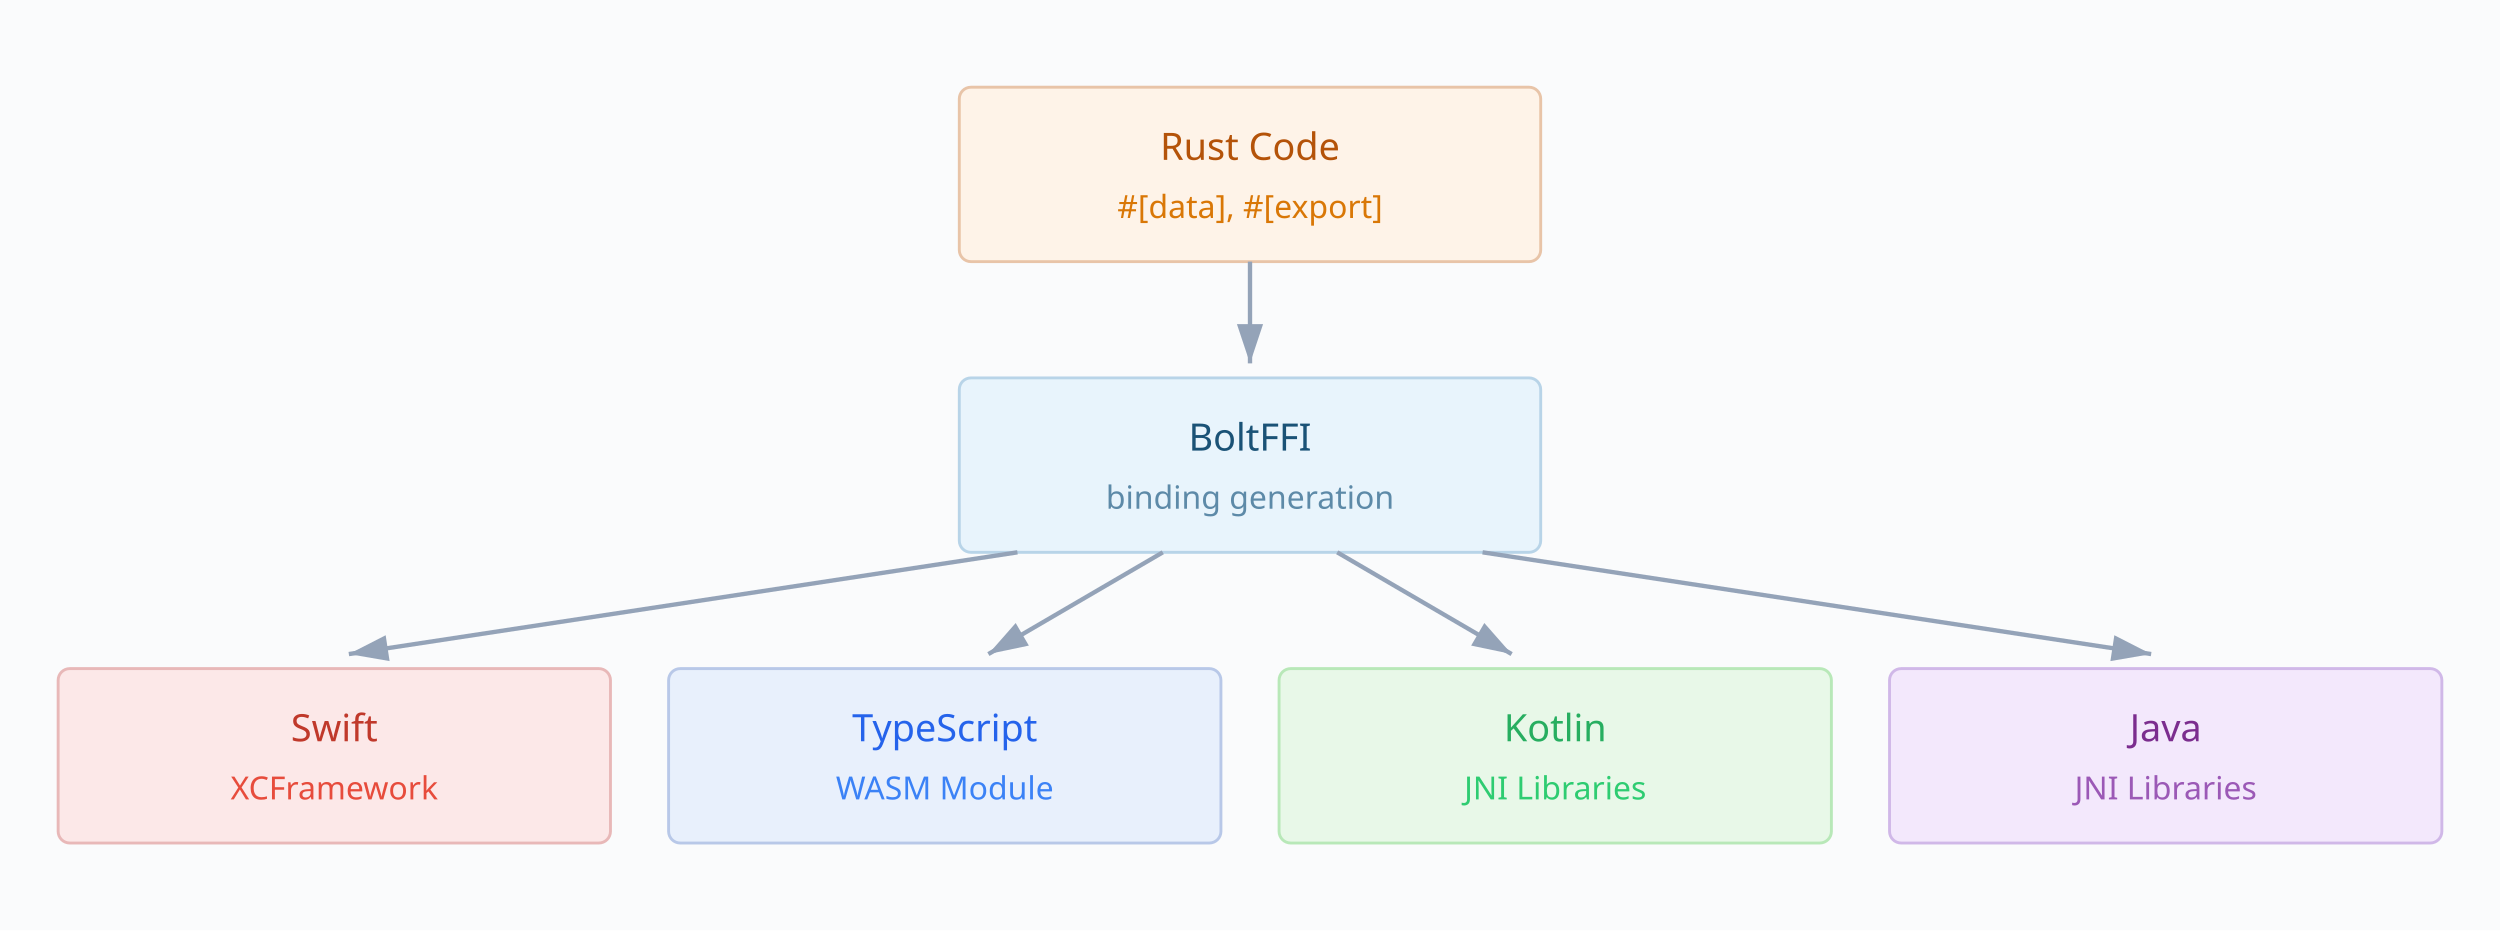
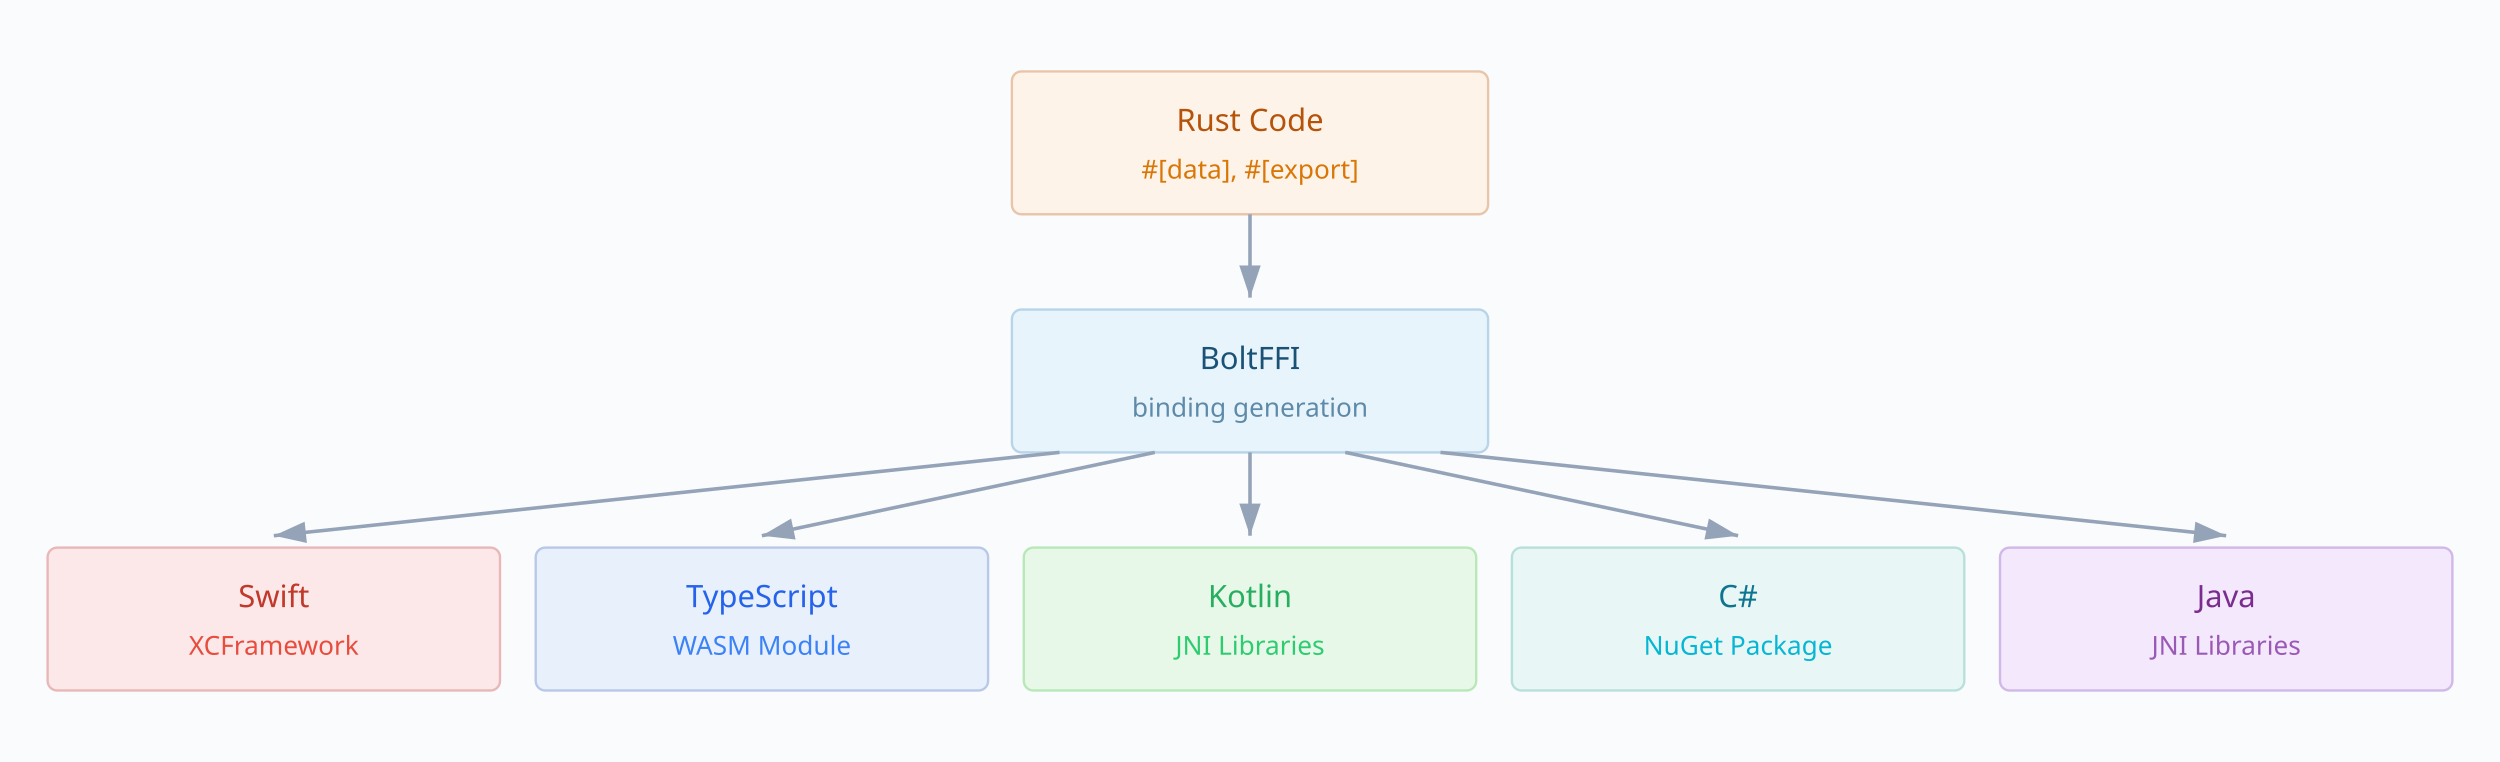
- <svg xmlns="http://www.w3.org/2000/svg" viewBox="0 0 860 320">
-   <rect width="860" height="320" fill="#fafbfc" />
-   <rect x="330" y="30" width="200" height="60" rx="4" fill="#fef3e8" stroke="#e8c4a8" stroke-width="1" />
-   <text x="430" y="55" text-anchor="middle" fill="#b45309" font-family="system-ui, sans-serif" font-size="13" font-weight="500">Rust Code</text>
-   <text x="430" y="75" text-anchor="middle" fill="#d97706" font-family="system-ui, sans-serif" font-size="11">#[data], #[export]</text>
-   <path d="M430 90 L430 125" stroke="#94a3b8" stroke-width="1.5" fill="none" marker-end="url(#arrow)" />
-   <rect x="330" y="130" width="200" height="60" rx="4" fill="#e8f4fc" stroke="#b8d4e8" stroke-width="1" />
-   <text x="430" y="155" text-anchor="middle" fill="#1a5276" font-family="system-ui, sans-serif" font-size="13" font-weight="500">BoltFFI</text>
-   <text x="430" y="175" text-anchor="middle" fill="#5d8aa8" font-family="system-ui, sans-serif" font-size="11">binding generation</text>
-   <path d="M350 190 L120 225" stroke="#94a3b8" stroke-width="1.5" fill="none" marker-end="url(#arrow)" />
-   <path d="M400 190 L340 225" stroke="#94a3b8" stroke-width="1.5" fill="none" marker-end="url(#arrow)" />
-   <path d="M460 190 L520 225" stroke="#94a3b8" stroke-width="1.5" fill="none" marker-end="url(#arrow)" />
-   <path d="M510 190 L740 225" stroke="#94a3b8" stroke-width="1.5" fill="none" marker-end="url(#arrow)" />
+ <svg xmlns="http://www.w3.org/2000/svg" viewBox="0 0 1050 320">
+   <rect width="1050" height="320" fill="#fafbfc" />
+   <rect x="425" y="30" width="200" height="60" rx="4" fill="#fef3e8" stroke="#e8c4a8" stroke-width="1" />
+   <text x="525" y="55" text-anchor="middle" fill="#b45309" font-family="system-ui, sans-serif" font-size="13" font-weight="500">Rust Code</text>
+   <text x="525" y="75" text-anchor="middle" fill="#d97706" font-family="system-ui, sans-serif" font-size="11">#[data], #[export]</text>
+   <path d="M525 90 L525 125" stroke="#94a3b8" stroke-width="1.5" fill="none" marker-end="url(#arrow)" />
+   <rect x="425" y="130" width="200" height="60" rx="4" fill="#e8f4fc" stroke="#b8d4e8" stroke-width="1" />
+   <text x="525" y="155" text-anchor="middle" fill="#1a5276" font-family="system-ui, sans-serif" font-size="13" font-weight="500">BoltFFI</text>
+   <text x="525" y="175" text-anchor="middle" fill="#5d8aa8" font-family="system-ui, sans-serif" font-size="11">binding generation</text>
+   <path d="M445 190 L115 225" stroke="#94a3b8" stroke-width="1.5" fill="none" marker-end="url(#arrow)" />
+   <path d="M485 190 L320 225" stroke="#94a3b8" stroke-width="1.5" fill="none" marker-end="url(#arrow)" />
+   <path d="M525 190 L525 225" stroke="#94a3b8" stroke-width="1.5" fill="none" marker-end="url(#arrow)" />
+   <path d="M565 190 L730 225" stroke="#94a3b8" stroke-width="1.5" fill="none" marker-end="url(#arrow)" />
+   <path d="M605 190 L935 225" stroke="#94a3b8" stroke-width="1.5" fill="none" marker-end="url(#arrow)" />
  <rect x="20" y="230" width="190" height="60" rx="4" fill="#fce8e8" stroke="#e8b8b8" stroke-width="1" />
  <text x="115" y="255" text-anchor="middle" fill="#c0392b" font-family="system-ui, sans-serif" font-size="13" font-weight="500">Swift</text>
  <text x="115" y="275" text-anchor="middle" fill="#e74c3c" font-family="system-ui, sans-serif" font-size="11">XCFramework</text>
-   <rect x="230" y="230" width="190" height="60" rx="4" fill="#e8f0fc" stroke="#b8c8e8" stroke-width="1" />
-   <text x="325" y="255" text-anchor="middle" fill="#2563eb" font-family="system-ui, sans-serif" font-size="13" font-weight="500">TypeScript</text>
-   <text x="325" y="275" text-anchor="middle" fill="#3b82f6" font-family="system-ui, sans-serif" font-size="11">WASM Module</text>
-   <rect x="440" y="230" width="190" height="60" rx="4" fill="#e8f8e8" stroke="#b8e8b8" stroke-width="1" />
-   <text x="535" y="255" text-anchor="middle" fill="#27ae60" font-family="system-ui, sans-serif" font-size="13" font-weight="500">Kotlin</text>
-   <text x="535" y="275" text-anchor="middle" fill="#2ecc71" font-family="system-ui, sans-serif" font-size="11">JNI Libraries</text>
-   <rect x="650" y="230" width="190" height="60" rx="4" fill="#f3e8fc" stroke="#d0b8e8" stroke-width="1" />
-   <text x="745" y="255" text-anchor="middle" fill="#7b2d8e" font-family="system-ui, sans-serif" font-size="13" font-weight="500">Java</text>
-   <text x="745" y="275" text-anchor="middle" fill="#9b59b6" font-family="system-ui, sans-serif" font-size="11">JNI Libraries</text>
+   <rect x="225" y="230" width="190" height="60" rx="4" fill="#e8f0fc" stroke="#b8c8e8" stroke-width="1" />
+   <text x="320" y="255" text-anchor="middle" fill="#2563eb" font-family="system-ui, sans-serif" font-size="13" font-weight="500">TypeScript</text>
+   <text x="320" y="275" text-anchor="middle" fill="#3b82f6" font-family="system-ui, sans-serif" font-size="11">WASM Module</text>
+   <rect x="430" y="230" width="190" height="60" rx="4" fill="#e8f8e8" stroke="#b8e8b8" stroke-width="1" />
+   <text x="525" y="255" text-anchor="middle" fill="#27ae60" font-family="system-ui, sans-serif" font-size="13" font-weight="500">Kotlin</text>
+   <text x="525" y="275" text-anchor="middle" fill="#2ecc71" font-family="system-ui, sans-serif" font-size="11">JNI Libraries</text>
+   <rect x="635" y="230" width="190" height="60" rx="4" fill="#e8f7f5" stroke="#b8e0db" stroke-width="1" />
+   <text x="730" y="255" text-anchor="middle" fill="#0e7490" font-family="system-ui, sans-serif" font-size="13" font-weight="500">C#</text>
+   <text x="730" y="275" text-anchor="middle" fill="#06b6d4" font-family="system-ui, sans-serif" font-size="11">NuGet Package</text>
+   <rect x="840" y="230" width="190" height="60" rx="4" fill="#f3e8fc" stroke="#d0b8e8" stroke-width="1" />
+   <text x="935" y="255" text-anchor="middle" fill="#7b2d8e" font-family="system-ui, sans-serif" font-size="13" font-weight="500">Java</text>
+   <text x="935" y="275" text-anchor="middle" fill="#9b59b6" font-family="system-ui, sans-serif" font-size="11">JNI Libraries</text>
  <defs>
    <marker id="arrow" markerWidth="10" markerHeight="10" refX="9" refY="3" orient="auto" markerUnits="strokeWidth">
      <path d="M0,0 L0,6 L9,3 z" fill="#94a3b8" />
    </marker>
  </defs>
</svg>
